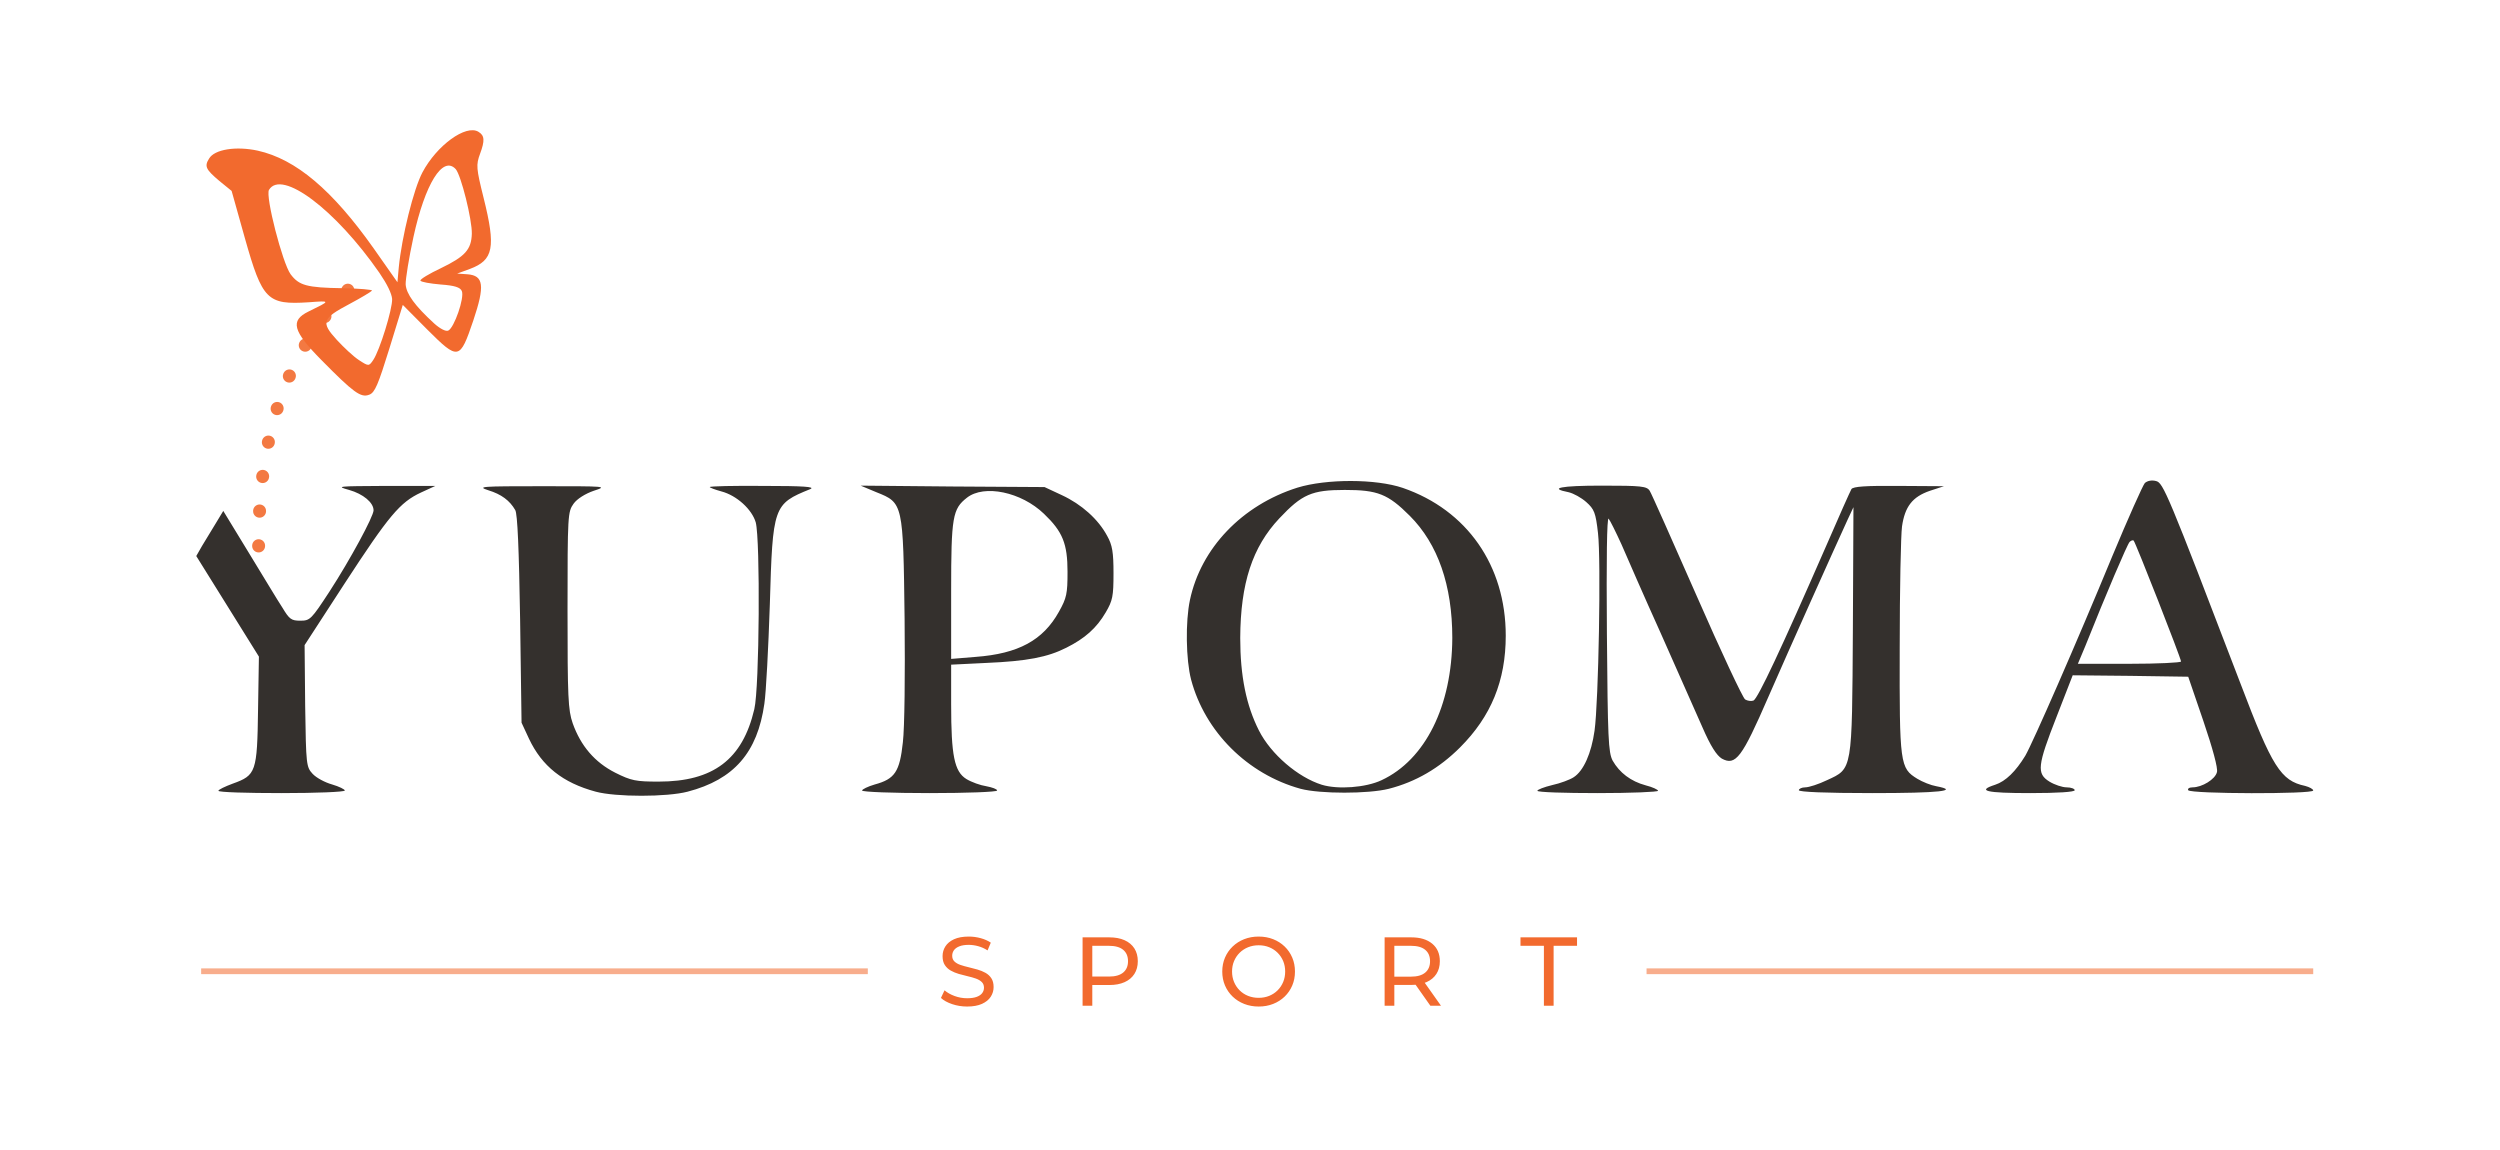
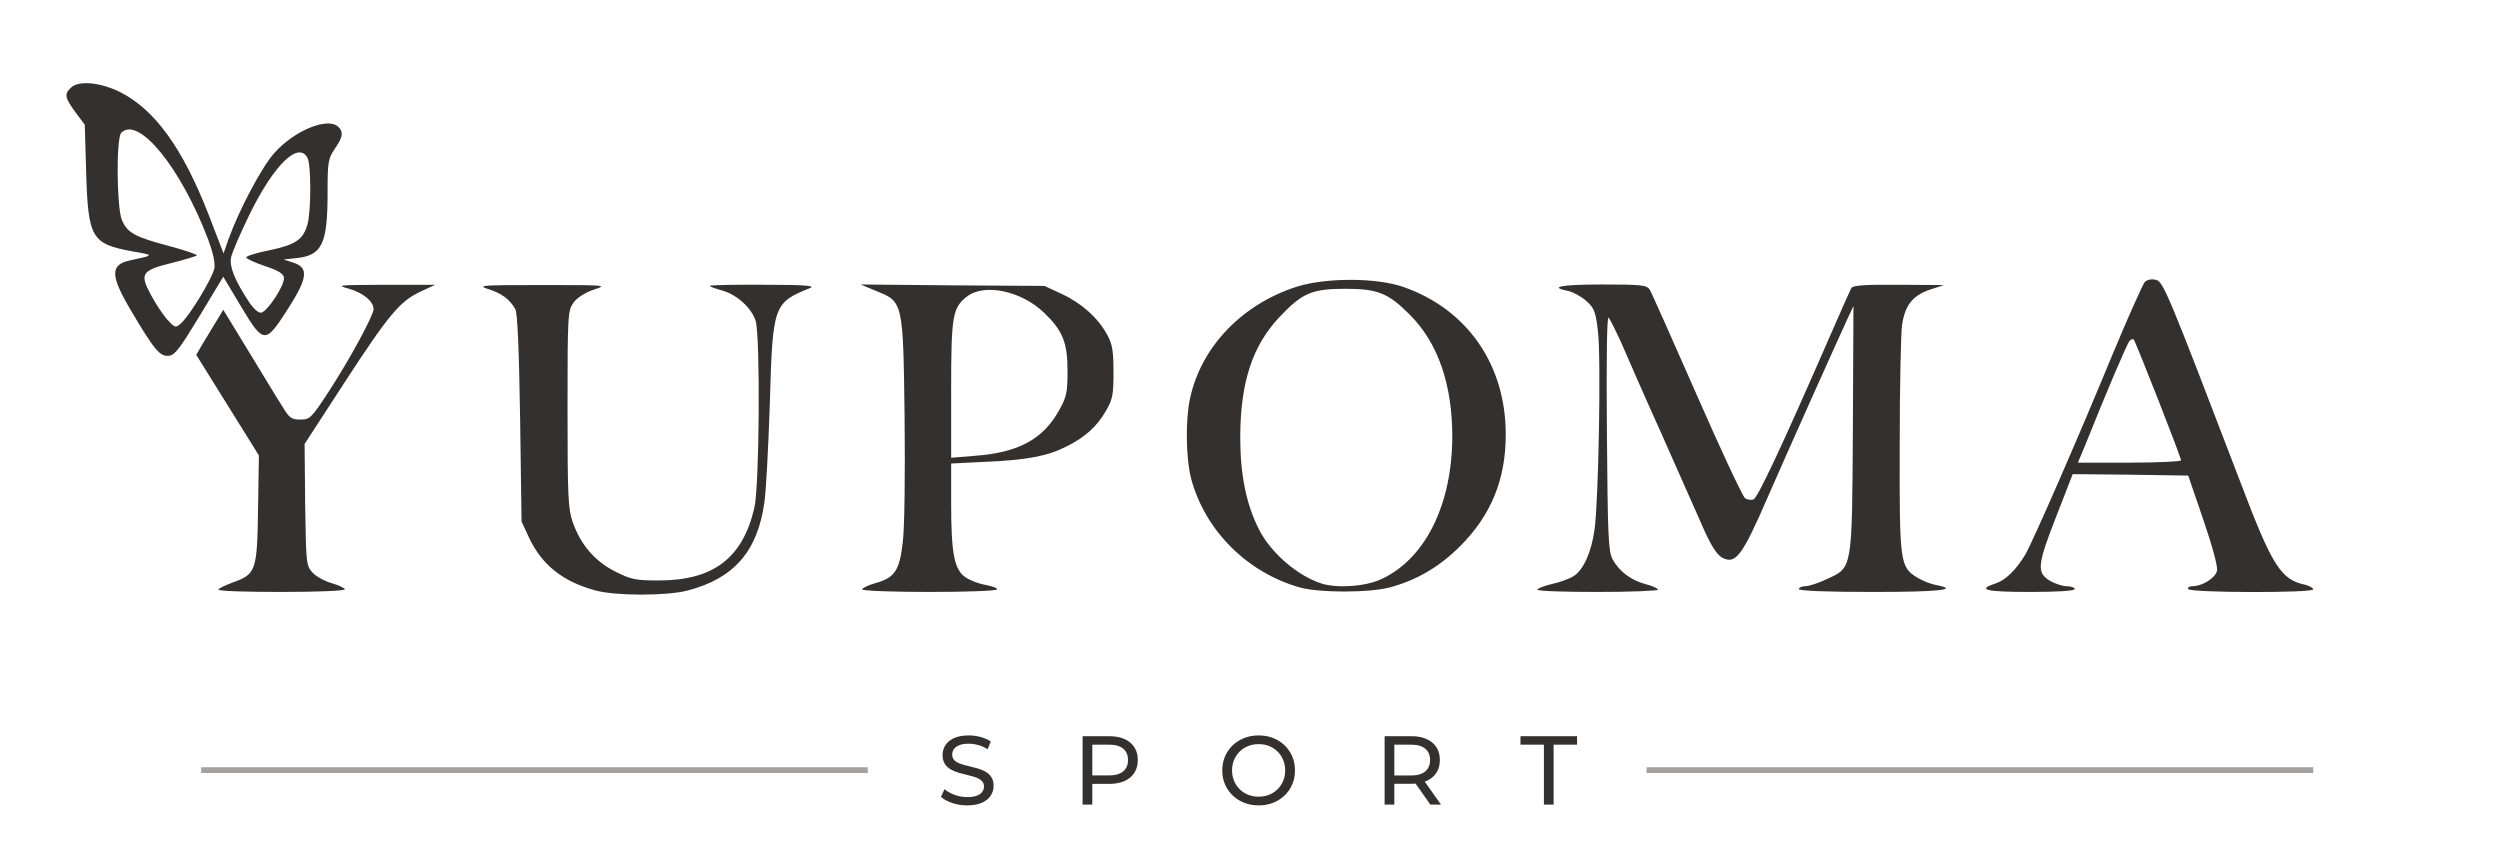
- <svg xmlns="http://www.w3.org/2000/svg" viewBox="60 250 870 400" width="870" height="400">
-   <path d="M150 440 C 150 400, 160 372, 182 350" fill="none" stroke="#F26A2E" stroke-width="4.5" stroke-linecap="round" stroke-dasharray="0.1 12" opacity=".9" />
-   <path transform="translate(58 -58) rotate(-14 131 397)" d="M129.5 429.9L137.7 416.3L143.9 426.7C151.8 439.8 152.3 439.8 160.2 427.5C167.1 416.7 167.5 413.2 162.1 411.4L158.7 410.3L163.4 409.8C172.1 408.8 174.0 404.8 174.0 387.0C174.0 376.3 174.2 375.2 176.5 371.8C179.3 367.7 179.6 366.0 177.8 364.2C174.2 360.6 162.6 365.3 155.5 373.2C151.1 378.1 143.1 393.2 139.5 403.3L137.8 408.2L132.6 394.7C123.6 371.6 113.9 358.1 101.7 352.0C94.8 348.6 87.2 347.9 84.6 350.6C82.3 352.8 82.6 354.0 86.2 359.0L89.5 363.4L90.0 380.5C90.7 402.9 91.9 404.9 106.2 407.5C113.8 408.8 113.8 408.8 105.3 410.6C98.3 412.1 98.3 415.8 105.6 428.1C113.7 441.8 115.7 444.2 118.8 443.8C120.9 443.6 122.7 441.1 129.5 429.9Z M118.3 431.3C116.7 429.6 114.2 425.7 112.5 422.6C108.5 415.2 109.3 414.1 119.8 411.5C124.2 410.4 128.1 409.2 128.5 408.9C128.8 408.6 124.4 407.1 118.8 405.6C106.7 402.4 104.3 401.0 102.4 396.5C100.6 392.1 100.4 368.0 102.2 366.2C108.2 360.2 123.0 378.4 132.5 403.5C134.2 408.1 134.9 411.5 134.6 413.4C133.9 416.8 126.1 429.7 123.1 432.4C121.1 434.2 121.0 434.2 118.3 431.3Z M146.8 425.3C141.7 417.6 139.8 412.9 140.4 409.6C140.8 407.8 143.7 401.0 147.0 394.3C155.4 377.3 163.8 369.1 167.0 374.9C168.3 377.4 168.3 393.4 167.0 398.1C165.5 403.4 162.8 405.2 153.7 407.1C149.2 408.0 145.6 409.1 145.7 409.6C145.8 410.1 148.7 411.4 152.2 412.6C156.8 414.1 158.6 415.2 158.8 416.6C159.2 419.1 153.1 428.4 150.9 428.8C150.0 429.0 148.3 427.5 146.8 425.3Z" fill="#F26A2E" fill-rule="evenodd" />
+ <svg xmlns="http://www.w3.org/2000/svg" viewBox="60 320 870 300" width="870" height="300">
+   <path class="wings" d="M129.5 429.9L137.7 416.3L143.9 426.7C151.8 439.8 152.3 439.8 160.2 427.5C167.1 416.7 167.5 413.2 162.1 411.4L158.7 410.3L163.4 409.8C172.1 408.8 174.0 404.8 174.0 387.0C174.0 376.3 174.2 375.2 176.5 371.8C179.3 367.7 179.6 366.0 177.8 364.2C174.2 360.6 162.6 365.3 155.5 373.2C151.1 378.1 143.1 393.2 139.5 403.3L137.8 408.2L132.6 394.7C123.6 371.6 113.9 358.1 101.7 352.0C94.8 348.6 87.2 347.9 84.6 350.6C82.3 352.8 82.6 354.0 86.2 359.0L89.5 363.4L90.0 380.5C90.7 402.9 91.9 404.9 106.2 407.5C113.8 408.8 113.8 408.8 105.3 410.6C98.3 412.1 98.3 415.8 105.6 428.1C113.7 441.8 115.7 444.2 118.8 443.8C120.9 443.6 122.7 441.1 129.5 429.9Z M118.3 431.3C116.7 429.6 114.2 425.7 112.5 422.6C108.5 415.2 109.3 414.1 119.8 411.5C124.2 410.4 128.1 409.2 128.5 408.9C128.8 408.6 124.4 407.1 118.8 405.6C106.7 402.4 104.3 401.0 102.4 396.5C100.6 392.1 100.4 368.0 102.2 366.2C108.2 360.2 123.0 378.4 132.5 403.5C134.2 408.1 134.9 411.5 134.6 413.4C133.9 416.8 126.1 429.7 123.1 432.4C121.1 434.2 121.0 434.2 118.3 431.3Z M146.8 425.3C141.7 417.6 139.8 412.9 140.4 409.6C140.8 407.8 143.7 401.0 147.0 394.3C155.4 377.3 163.8 369.1 167.0 374.9C168.3 377.4 168.3 393.4 167.0 398.1C165.5 403.4 162.8 405.2 153.7 407.1C149.2 408.0 145.6 409.1 145.7 409.6C145.8 410.1 148.7 411.4 152.2 412.6C156.8 414.1 158.6 415.2 158.8 416.6C159.2 419.1 153.1 428.4 150.9 428.8C150.0 429.0 148.3 427.5 146.8 425.3Z" fill="#34302D" fill-rule="evenodd" />
  <path d="M299.3 525.5C315.4 521.3 323.6 511.9 326.0 494.9C326.6 490.9 327.4 475.3 327.9 460.4C328.9 426.1 329.1 425.4 342.0 420.2C343.8 419.4 339.6 419.1 325.8 419.1C315.4 419.0 307.0 419.2 307.0 419.5C307.0 419.7 308.8 420.4 311.0 421.0C316.4 422.4 321.7 427.3 323.0 431.8C324.6 437.9 324.3 489.3 322.5 496.8C318.4 514.3 308.2 522.0 289.2 522.0C281.3 522.0 279.7 521.7 274.1 518.9C267.0 515.3 262.1 509.6 259.3 501.7C257.7 497.1 257.5 492.7 257.5 462.3C257.5 429.2 257.6 428.1 259.6 425.3C260.8 423.6 263.7 421.8 266.6 420.8C271.5 419.2 271.3 419.2 248.5 419.2C227.5 419.2 225.9 419.3 229.9 420.6C234.5 422.0 237.4 424.2 239.3 427.5C240.1 428.8 240.6 441.2 241.0 465.5L241.5 501.5L244.1 507.1C248.6 516.6 255.8 522.4 267.3 525.5C274.3 527.4 292.1 527.4 299.3 525.5Z M180.0 525.1C180.0 524.7 178.0 523.7 175.6 523.0C173.1 522.3 170.1 520.7 168.8 519.3C166.6 516.9 166.5 516.3 166.2 495.7L166.0 474.5L179.9 453.1C195.4 429.3 199.2 424.8 206.5 421.4L211.5 419.1L194.0 419.1C177.4 419.2 176.8 419.2 181.5 420.5C186.4 421.9 190.0 424.9 190.0 427.6C190.0 429.7 181.9 444.7 174.7 455.8C168.3 465.6 167.9 466.0 164.5 466.0C161.4 466.0 160.7 465.5 158.3 461.5C156.7 459.1 151.5 450.4 146.6 442.4L137.7 427.8L135.1 432.1C133.6 434.5 131.5 438.1 130.3 440.0L128.3 443.5L139.2 461.0L150.1 478.5L149.8 497.0C149.5 518.7 149.1 519.8 141.0 522.7C138.3 523.7 136.0 524.8 136.0 525.2C136.0 525.7 145.9 526.0 158.0 526.0C170.1 526.0 180.0 525.6 180.0 525.1Z M407.0 525.1C407.0 524.6 405.3 524.0 403.2 523.6C401.2 523.3 398.1 522.2 396.3 521.1C392.1 518.5 391.0 512.9 391.0 495.1L391.0 481.3L403.2 480.7C417.4 480.1 424.6 478.7 431.1 475.4C437.5 472.2 441.6 468.6 444.8 463.1C447.2 459.0 447.5 457.5 447.5 449.5C447.5 442.2 447.1 439.7 445.3 436.5C442.2 430.7 436.4 425.5 429.5 422.3L423.5 419.5L391.5 419.3L359.5 419.0L365.0 421.3C374.3 425.0 374.3 425.1 374.8 465.4C375.0 484.7 374.8 503.3 374.2 508.3C373.1 518.6 371.4 521.1 364.4 523.0C362.0 523.7 360.0 524.7 360.0 525.1C360.0 525.6 370.6 526.0 383.5 526.0C396.4 526.0 407.0 525.6 407.0 525.1Z M543.3 524.5C552.7 522.1 560.9 517.3 568.1 510.1C578.9 499.3 584.0 486.9 584.0 471.2C584.0 446.8 570.5 427.5 548.2 419.8C538.8 416.6 521.6 416.6 511.5 419.7C492.2 425.8 477.9 440.8 474.1 458.8C472.5 466.3 472.7 479.6 474.5 486.5C479.3 504.6 494.1 519.4 512.6 524.5C519.4 526.3 536.2 526.3 543.3 524.5Z M637.0 525.2C637.0 524.8 635.1 523.9 632.7 523.3C627.5 521.9 623.6 518.9 621.2 514.7C619.7 511.8 619.5 507.1 619.2 470.5C619.0 444.7 619.2 429.9 619.8 430.5C620.3 431.1 622.3 435.1 624.3 439.5C626.2 443.9 632.3 457.9 638.0 470.5C643.6 483.1 650.1 497.8 652.4 503.0C655.3 509.7 657.4 512.9 659.2 514.0C664.0 516.6 666.2 513.7 675.4 492.5C683.0 475.1 697.9 441.9 702.9 431.0L705.0 426.5L704.8 469.0C704.5 518.5 704.7 517.4 695.8 521.5C692.9 522.9 689.5 524.0 688.2 524.0C687.0 524.0 686.0 524.5 686.0 525.0C686.0 525.6 695.2 526.0 711.5 526.0C734.9 526.0 742.2 525.2 733.8 523.6C732.0 523.3 729.0 522.1 727.2 521.0C721.2 517.3 721.0 516.0 721.1 475.3C721.1 455.1 721.5 436.1 721.9 433.2C722.9 426.3 725.5 422.9 731.6 420.8L736.5 419.2L720.8 419.1C709.3 419.0 704.9 419.3 704.3 420.2C703.9 420.9 699.9 429.8 695.5 440.0C679.9 475.7 671.7 493.2 670.2 493.8C669.4 494.1 668.1 493.9 667.3 493.4C666.5 492.9 658.9 476.7 650.5 457.5C642.0 438.2 634.7 421.7 634.1 420.8C633.1 419.2 631.2 419.0 617.4 419.0C603.1 419.0 598.7 419.9 605.9 421.3C607.6 421.7 610.3 423.2 612.0 424.7C614.8 427.2 615.3 428.4 616.1 435.5C617.2 444.8 616.3 494.3 614.9 504.3C613.8 512.1 611.1 518.3 607.6 520.5C606.4 521.3 603.0 522.6 600.2 523.2C597.3 523.9 595.0 524.8 595.0 525.2C595.0 525.7 604.5 526.0 616.0 526.0C627.5 526.0 637.0 525.6 637.0 525.2Z M782.0 525.0C782.0 524.5 780.8 524.0 779.2 524.0C777.7 524.0 775.0 523.1 773.2 522.0C768.7 519.2 769.0 516.5 775.7 499.4L781.3 485.0L801.4 485.2L821.5 485.5L826.8 501.0C830.0 510.4 831.9 517.4 831.5 518.7C830.9 521.2 826.3 524.0 823.0 524.0C821.8 524.0 821.2 524.5 821.5 525.0C822.3 526.3 865.0 526.4 865.0 525.1C865.0 524.6 863.7 523.9 862.2 523.5C853.7 521.7 850.7 516.9 839.7 487.9C814.3 421.5 812.8 418.0 810.3 417.4C808.8 417.0 807.3 417.3 806.4 418.1C805.7 418.9 800.6 430.3 795.1 443.5C782.4 474.3 767.4 508.5 764.8 513.0C761.5 518.4 758.0 521.9 754.3 523.1C747.8 525.2 751.1 526.0 766.5 526.0C776.2 526.0 782.0 525.6 782.0 525.0Z M520.0 523.1C511.7 520.5 502.3 512.5 498.1 504.2C493.7 495.5 491.6 485.3 491.6 472.0C491.7 453.0 495.8 440.4 505.2 430.4C513.1 422.0 516.5 420.5 528.0 420.5C539.4 420.5 543.0 421.9 550.6 429.5C560.4 439.3 565.4 453.7 565.4 472.0C565.3 495.7 556.0 514.4 540.8 521.5C535.3 524.1 525.6 524.8 520.0 523.1Z M785.7 474.8C793.0 456.5 800.3 439.4 801.1 438.6C801.6 438.1 802.2 437.9 802.5 438.1C803.2 438.8 819.0 479.1 819.0 480.2C819.0 480.6 810.9 481.0 801.1 481.0L783.1 481.0L785.7 474.8Z M391.0 455.6C391.0 429.8 391.5 427.1 396.5 423.2C402.5 418.5 415.4 421.2 423.3 428.8C429.8 435.0 431.5 439.2 431.5 449.0C431.5 456.6 431.2 458.1 428.5 462.9C423.0 472.8 414.4 477.5 399.5 478.6L391.0 479.3L391.0 455.6Z" fill="#34302D" fill-rule="evenodd" />
-   <path d="M130 588H362M633 588H865" stroke="#F26A2E" stroke-width="2" opacity=".55" />
-   <path d="M396.559 600.274Q393.832 600.274 391.35 599.437Q388.868 598.6 387.449 597.282L388.7 594.629Q390.052 595.811 392.162 596.6Q394.273 597.389 396.554 597.389Q398.621 597.389 399.911 596.904Q401.201 596.42 401.814 595.586Q402.426 594.753 402.426 593.721Q402.426 592.481 401.639 591.731Q400.851 590.981 399.578 590.53Q398.304 590.078 396.763 589.73Q395.223 589.382 393.679 588.931Q392.136 588.48 390.862 587.76Q389.588 587.039 388.801 585.84Q388.014 584.641 388.014 582.742Q388.014 580.891 388.99 579.345Q389.967 577.798 391.991 576.862Q394.015 575.926 397.147 575.926Q399.223 575.926 401.263 576.478Q403.303 577.03 404.796 578.044L403.675 580.742Q402.132 579.745 400.427 579.278Q398.722 578.811 397.124 578.811Q395.13 578.811 393.842 579.327Q392.555 579.843 391.96 580.691Q391.364 581.539 391.364 582.604Q391.364 583.85 392.152 584.6Q392.939 585.35 394.213 585.787Q395.487 586.224 397.03 586.586Q398.573 586.948 400.114 587.388Q401.654 587.827 402.928 588.533Q404.202 589.239 404.989 590.433Q405.776 591.627 405.776 593.492Q405.776 595.314 404.783 596.861Q403.789 598.407 401.743 599.341Q399.697 600.274 396.559 600.274Z M436.739 600.0V576.2H446.032Q449.128 576.2 451.349 577.192Q453.569 578.185 454.763 580.048Q455.956 581.911 455.956 584.508Q455.956 587.071 454.763 588.937Q453.569 590.803 451.349 591.795Q449.128 592.788 446.032 592.788H438.607L440.119 591.189V600.0ZM440.119 591.523 438.607 589.844H445.928Q449.191 589.844 450.87 588.446Q452.549 587.047 452.549 584.508Q452.549 581.936 450.87 580.539Q449.191 579.143 445.928 579.143H438.607L440.119 577.464Z M498.017 600.274Q495.291 600.274 492.971 599.359Q490.652 598.444 488.946 596.797Q487.239 595.151 486.292 592.939Q485.346 590.727 485.346 588.1Q485.346 585.473 486.292 583.261Q487.239 581.049 488.949 579.399Q490.659 577.748 492.969 576.837Q495.278 575.926 498.011 575.926Q500.744 575.926 503.045 576.832Q505.346 577.738 507.05 579.379Q508.754 581.02 509.701 583.242Q510.648 585.464 510.648 588.103Q510.648 590.741 509.701 592.96Q508.754 595.18 507.05 596.821Q505.346 598.462 503.045 599.368Q500.744 600.274 498.017 600.274ZM498.011 597.245Q500 597.245 501.679 596.563Q503.359 595.881 504.605 594.64Q505.851 593.399 506.545 591.735Q507.24 590.071 507.24 588.091Q507.24 586.111 506.549 584.459Q505.857 582.806 504.61 581.563Q503.362 580.321 501.681 579.638Q500 578.955 498.011 578.955Q496.023 578.955 494.335 579.639Q492.647 580.323 491.394 581.567Q490.142 582.812 489.448 584.466Q488.753 586.121 488.753 588.091Q488.753 590.06 489.446 591.724Q490.139 593.387 491.389 594.638Q492.639 595.89 494.331 596.567Q496.023 597.245 498.011 597.245Z M541.847 600.0V576.2H551.14Q555.756 576.2 558.41 578.401Q561.064 580.601 561.064 584.508Q561.064 587.071 559.871 588.922Q558.677 590.774 556.457 591.766Q554.236 592.759 551.14 592.759H543.715L545.227 591.189V600.0ZM557.769 600.0 551.691 591.364H555.355L561.462 600.0ZM545.227 591.523 543.715 589.873H551.036Q554.299 589.873 555.978 588.46Q557.657 587.047 557.657 584.508Q557.657 581.936 555.978 580.539Q554.299 579.143 551.036 579.143H543.715L545.227 577.464Z M597.278 600.0V579.143H589.127V576.2H608.808V579.143H600.657V600.0Z" fill="#F26A2E" />
+   <path d="M130 588H362M633 588H865" stroke="#34302D" stroke-width="2" opacity=".45" />
+   <path d="M396.559 600.274Q393.832 600.274 391.35 599.437Q388.868 598.6 387.449 597.282L388.7 594.629Q390.052 595.811 392.162 596.6Q394.273 597.389 396.554 597.389Q398.621 597.389 399.911 596.904Q401.201 596.42 401.814 595.586Q402.426 594.753 402.426 593.721Q402.426 592.481 401.639 591.731Q400.851 590.981 399.578 590.53Q398.304 590.078 396.763 589.73Q395.223 589.382 393.679 588.931Q392.136 588.48 390.862 587.76Q389.588 587.039 388.801 585.84Q388.014 584.641 388.014 582.742Q388.014 580.891 388.99 579.345Q389.967 577.798 391.991 576.862Q394.015 575.926 397.147 575.926Q399.223 575.926 401.263 576.478Q403.303 577.03 404.796 578.044L403.675 580.742Q402.132 579.745 400.427 579.278Q398.722 578.811 397.124 578.811Q395.13 578.811 393.842 579.327Q392.555 579.843 391.96 580.691Q391.364 581.539 391.364 582.604Q391.364 583.85 392.152 584.6Q392.939 585.35 394.213 585.787Q395.487 586.224 397.03 586.586Q398.573 586.948 400.114 587.388Q401.654 587.827 402.928 588.533Q404.202 589.239 404.989 590.433Q405.776 591.627 405.776 593.492Q405.776 595.314 404.783 596.861Q403.789 598.407 401.743 599.341Q399.697 600.274 396.559 600.274Z M436.739 600.0V576.2H446.032Q449.128 576.2 451.349 577.192Q453.569 578.185 454.763 580.048Q455.956 581.911 455.956 584.508Q455.956 587.071 454.763 588.937Q453.569 590.803 451.349 591.795Q449.128 592.788 446.032 592.788H438.607L440.119 591.189V600.0ZM440.119 591.523 438.607 589.844H445.928Q449.191 589.844 450.87 588.446Q452.549 587.047 452.549 584.508Q452.549 581.936 450.87 580.539Q449.191 579.143 445.928 579.143H438.607L440.119 577.464Z M498.017 600.274Q495.291 600.274 492.971 599.359Q490.652 598.444 488.946 596.797Q487.239 595.151 486.292 592.939Q485.346 590.727 485.346 588.1Q485.346 585.473 486.292 583.261Q487.239 581.049 488.949 579.399Q490.659 577.748 492.969 576.837Q495.278 575.926 498.011 575.926Q500.744 575.926 503.045 576.832Q505.346 577.738 507.05 579.379Q508.754 581.02 509.701 583.242Q510.648 585.464 510.648 588.103Q510.648 590.741 509.701 592.96Q508.754 595.18 507.05 596.821Q505.346 598.462 503.045 599.368Q500.744 600.274 498.017 600.274ZM498.011 597.245Q500 597.245 501.679 596.563Q503.359 595.881 504.605 594.64Q505.851 593.399 506.545 591.735Q507.24 590.071 507.24 588.091Q507.24 586.111 506.549 584.459Q505.857 582.806 504.61 581.563Q503.362 580.321 501.681 579.638Q500 578.955 498.011 578.955Q496.023 578.955 494.335 579.639Q492.647 580.323 491.394 581.567Q490.142 582.812 489.448 584.466Q488.753 586.121 488.753 588.091Q488.753 590.06 489.446 591.724Q490.139 593.387 491.389 594.638Q492.639 595.89 494.331 596.567Q496.023 597.245 498.011 597.245Z M541.847 600.0V576.2H551.14Q555.756 576.2 558.41 578.401Q561.064 580.601 561.064 584.508Q561.064 587.071 559.871 588.922Q558.677 590.774 556.457 591.766Q554.236 592.759 551.14 592.759H543.715L545.227 591.189V600.0ZM557.769 600.0 551.691 591.364H555.355L561.462 600.0ZM545.227 591.523 543.715 589.873H551.036Q554.299 589.873 555.978 588.46Q557.657 587.047 557.657 584.508Q557.657 581.936 555.978 580.539Q554.299 579.143 551.036 579.143H543.715L545.227 577.464Z M597.278 600.0V579.143H589.127V576.2H608.808V579.143H600.657V600.0Z" fill="#34302D" />
</svg>
